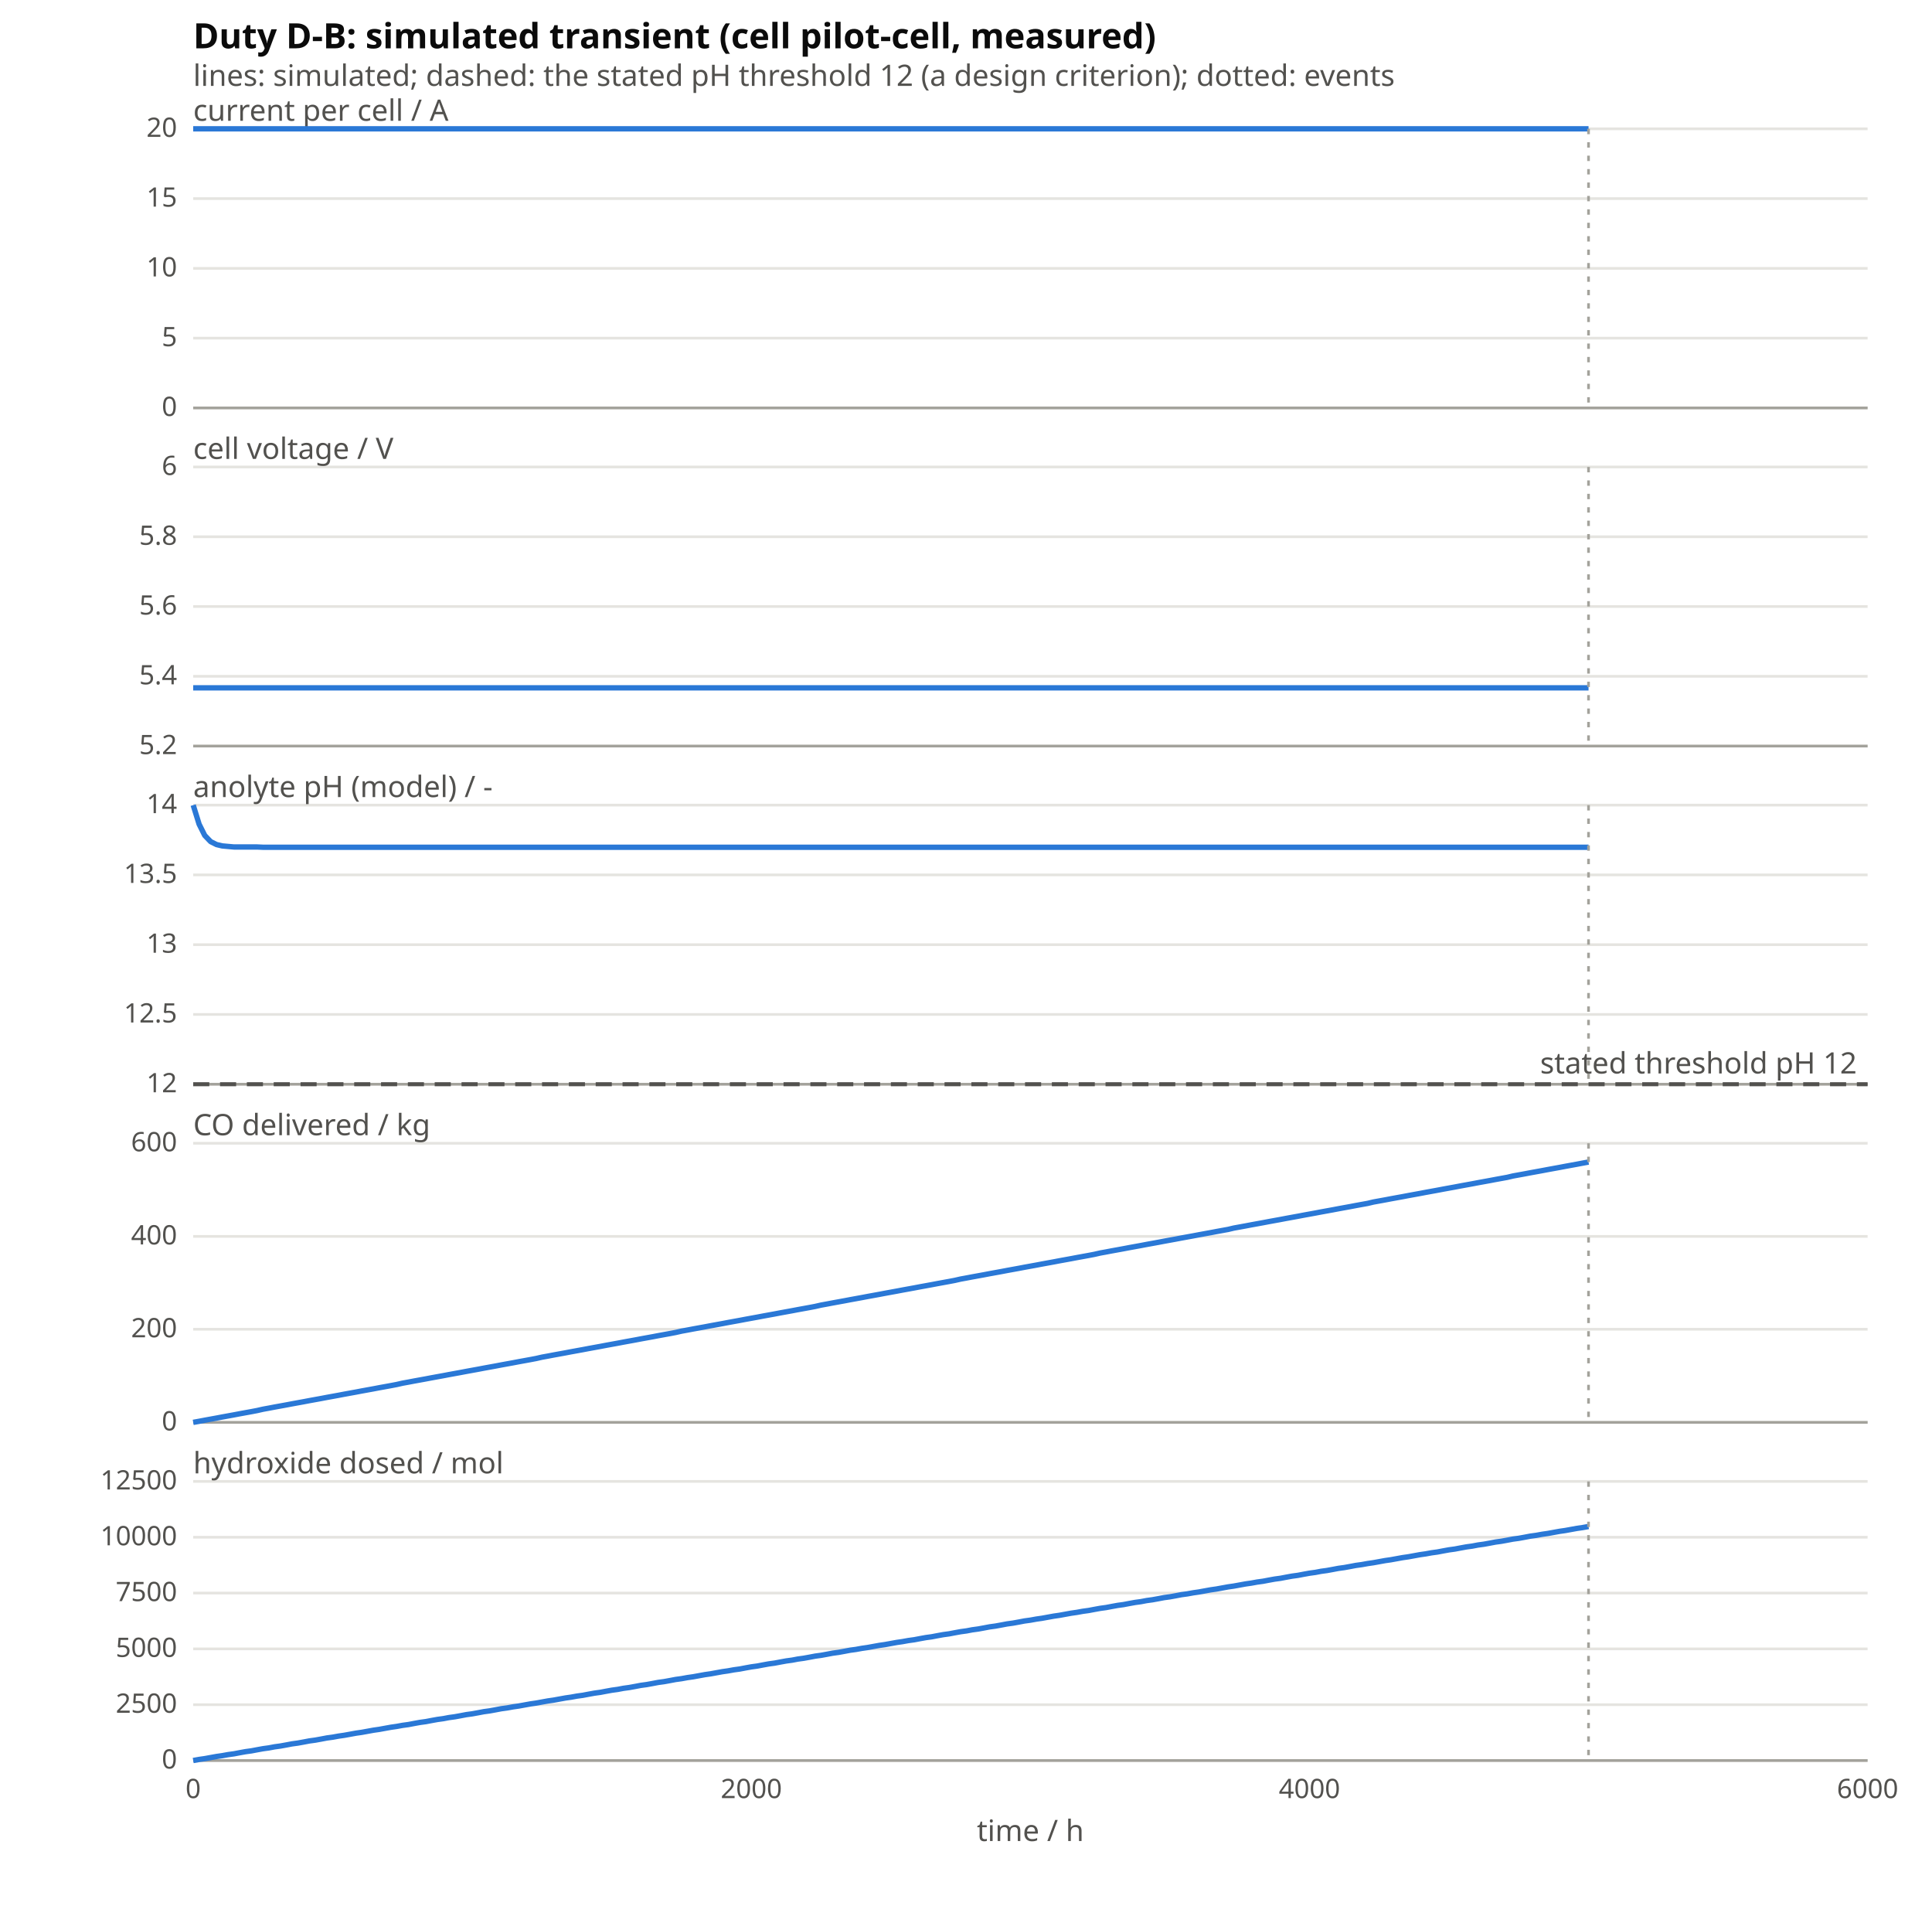
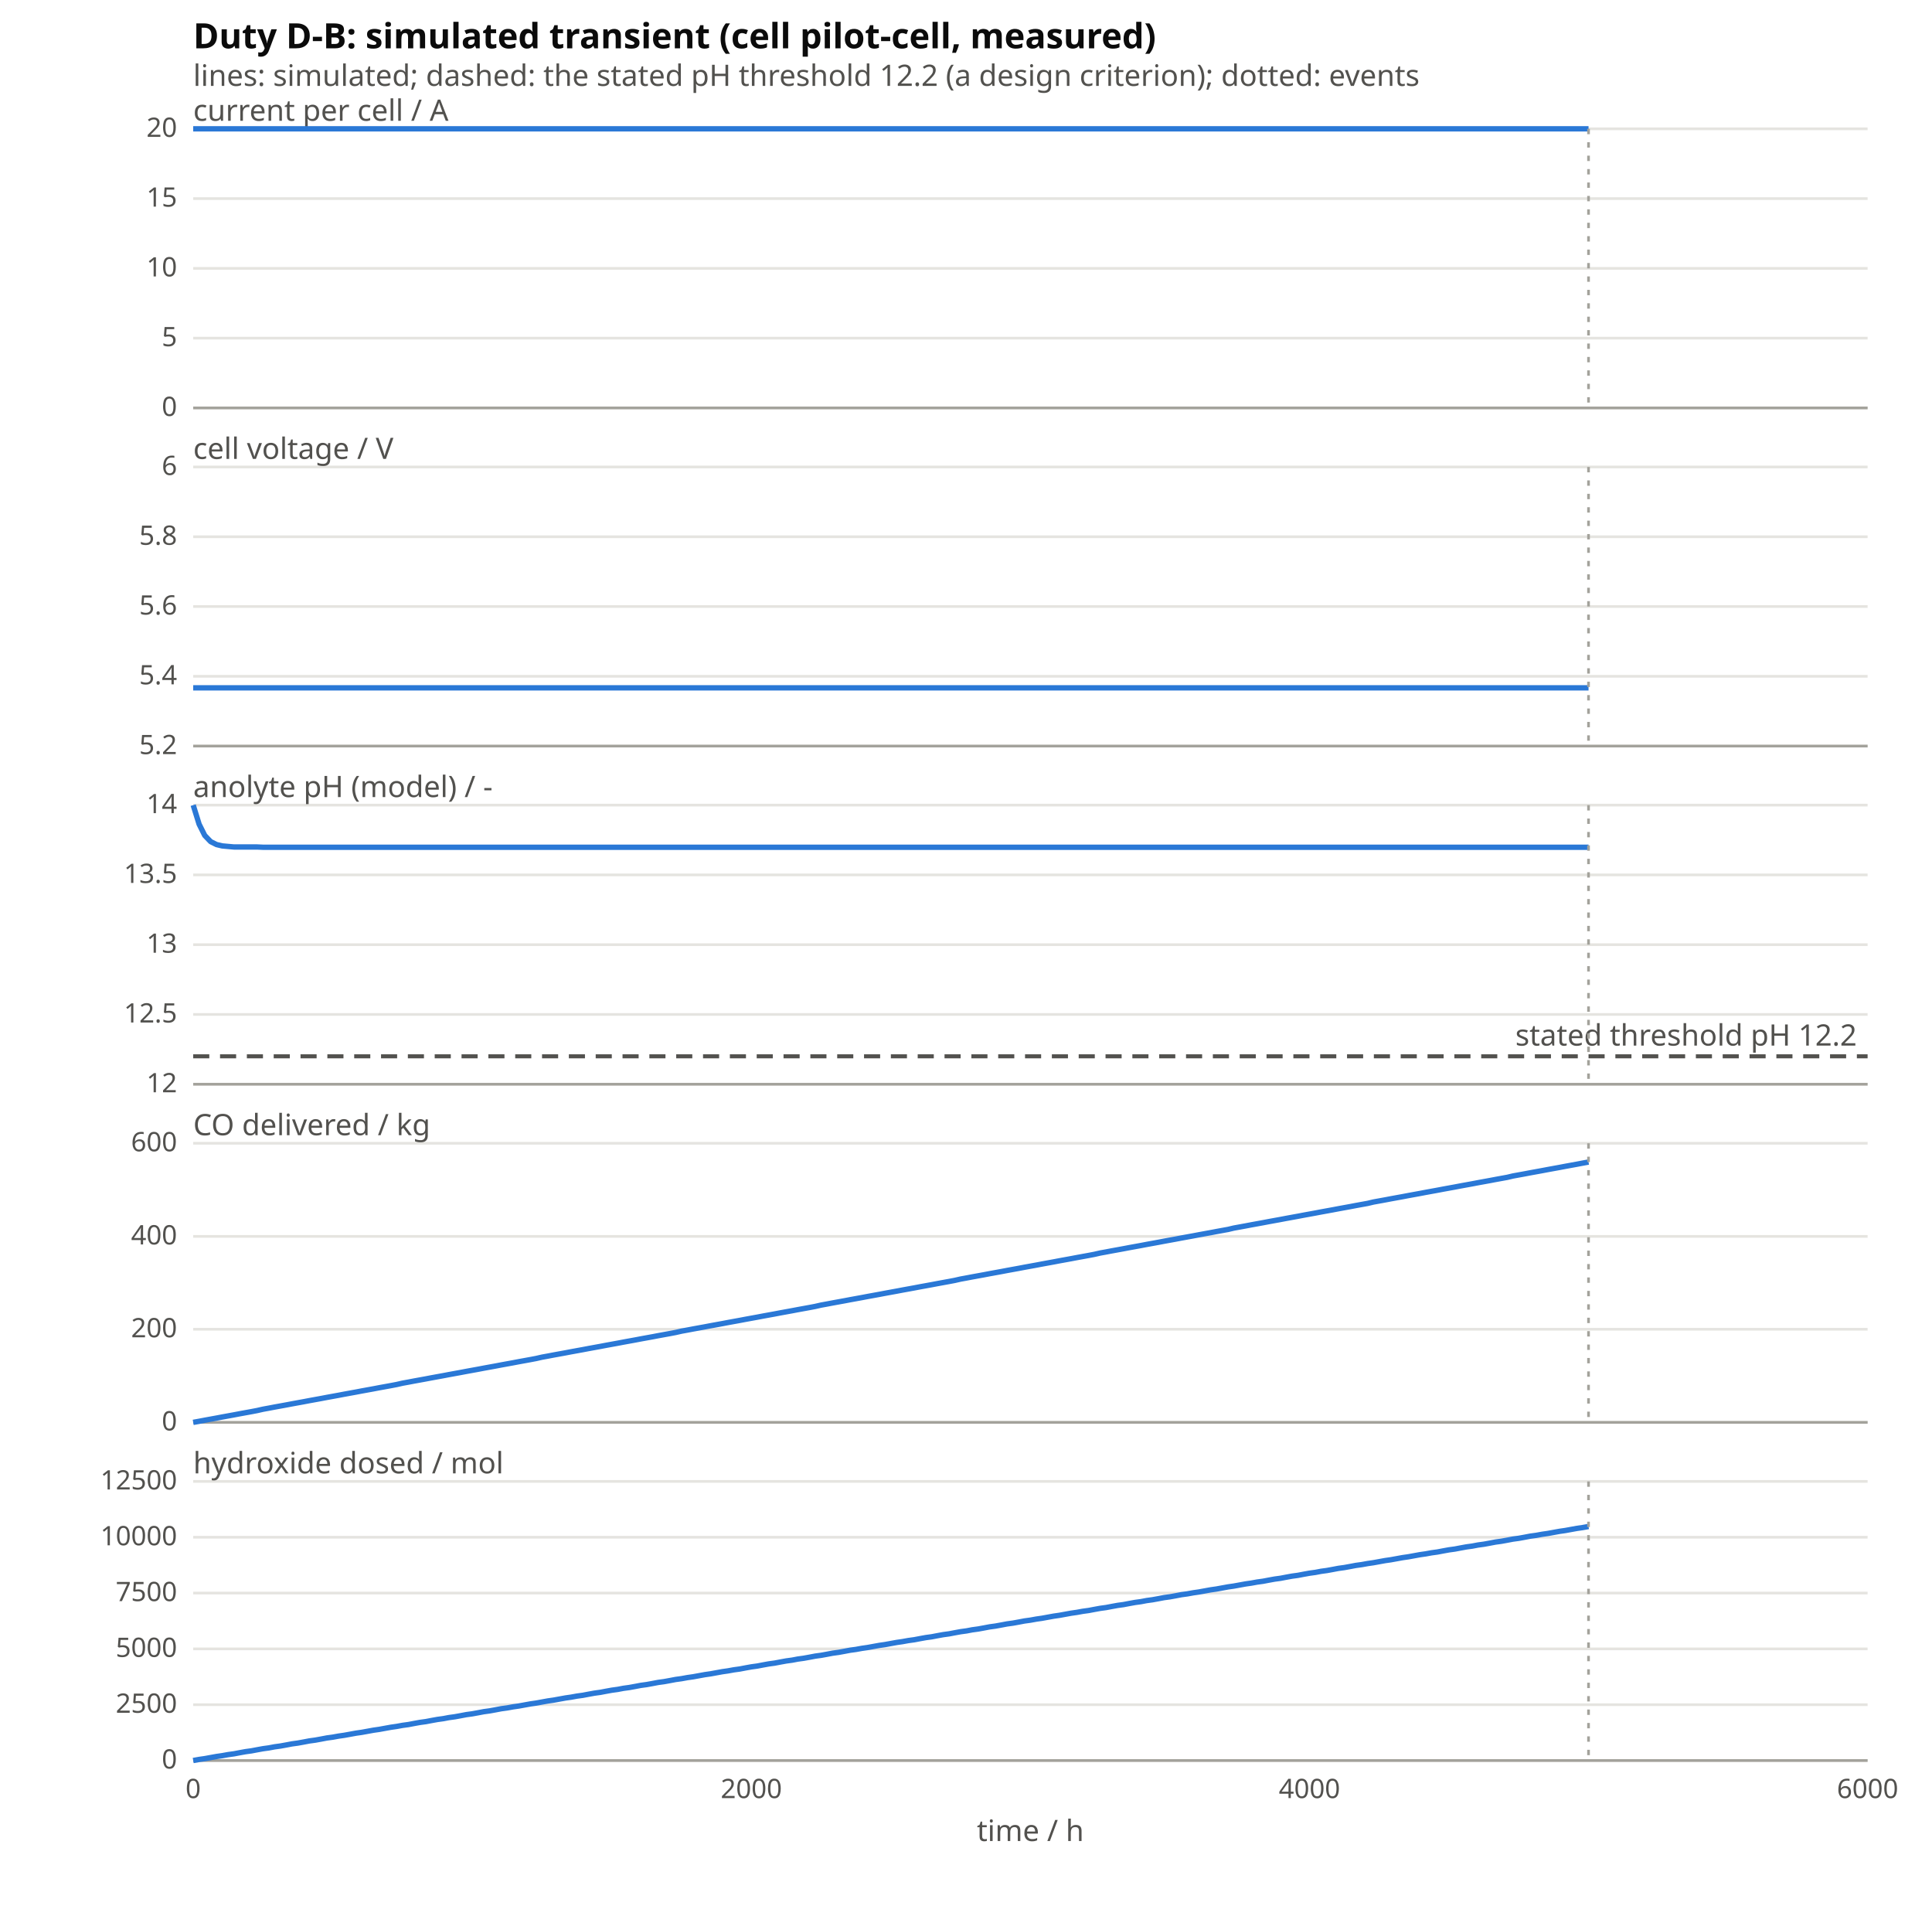
<svg xmlns="http://www.w3.org/2000/svg" viewBox="0 0 720 710" width="720" height="710" role="img">
  <style>
  svg { background: #fcfcfb; font-family: system-ui, sans-serif; }
  .title { font-size: 13px; font-weight: 600; fill: #0b0b0b; }
  .label, .legend, .note { font-size: 11px; fill: #52514e; }
  .tick { font-size: 10px; fill: #52514e; }
  .grid { stroke: #e5e4e0; stroke-width: 1; }
  .axis { stroke: #a3a29b; stroke-width: 1; }
  .line { fill: none; stroke: #2a78d6; stroke-width: 2; stroke-linejoin: round; }
  .threshold { stroke: #52514e; stroke-width: 1.5; stroke-dasharray: 6 4; fill: none; }
  .event { stroke: #a3a29b; stroke-width: 1; stroke-dasharray: 2 3; }
  .outside { fill: #e5e4e0; opacity: 0.7; }
  .hit { fill: transparent; stroke: none; }
  .measured { fill: #eb6834; stroke: #fcfcfb; stroke-width: 2; }
  .duty { fill: none; stroke: #0b0b0b; stroke-width: 2; }
  .none { fill: #f0efec; }
  .cell { stroke: #fcfcfb; stroke-width: 1; }
  @media (prefers-color-scheme: dark) {
    svg { background: #1a1a19; }
    .title { fill: #f0efec; }
    .label, .legend, .tick, .note { fill: #c3c2b7; }
    .grid { stroke: #33332f; }
    .axis { stroke: #6e6d66; }
    .line { stroke: #3987e5; }
    .threshold { stroke: #c3c2b7; }
    .event { stroke: #6e6d66; }
    .outside { fill: #33332f; }
    .measured { fill: #d95926; stroke: #1a1a19; }
    .duty { stroke: #f0efec; }
    .none { fill: #383835; }
    .cell { stroke: #1a1a19; }
  }
</style>
  <text class="title" x="72" y="18">Duty D-B: simulated transient (cell pilot-cell, measured)</text>
-   <text class="note" x="72" y="32">lines: simulated; dashed: the stated pH threshold 12 (a design criterion); dotted: events</text>
+   <text class="note" x="72" y="32">lines: simulated; dashed: the stated pH threshold 12.2 (a design criterion); dotted: events</text>
  <line class="grid" x1="72" x2="696" y1="152.0" y2="152.0" />
  <text class="tick" x="66" y="155.0" text-anchor="end">0</text>
  <line class="grid" x1="72" x2="696" y1="126.0" y2="126.0" />
  <text class="tick" x="66" y="129.0" text-anchor="end">5</text>
  <line class="grid" x1="72" x2="696" y1="100.0" y2="100.0" />
  <text class="tick" x="66" y="103.0" text-anchor="end">10</text>
  <line class="grid" x1="72" x2="696" y1="74.0" y2="74.0" />
  <text class="tick" x="66" y="77.0" text-anchor="end">15</text>
  <line class="grid" x1="72" x2="696" y1="48.0" y2="48.0" />
  <text class="tick" x="66" y="51.0" text-anchor="end">20</text>
  <line class="axis" x1="72" x2="696" y1="152" y2="152" />
  <text class="label" x="72" y="45">current per cell / A</text>
  <path class="line" d="M72.0,48.0 L74.2,48.0 L76.3,48.0 L78.5,48.0 L80.7,48.0 L82.8,48.0 L85.0,48.0 L87.2,48.0 L89.3,48.0 L91.5,48.0 L93.7,48.0 L95.8,48.0 L98.0,48.0 L100.2,48.0 L102.3,48.0 L104.5,48.0 L106.7,48.0 L108.8,48.0 L111.0,48.0 L113.2,48.0 L115.3,48.0 L117.5,48.0 L119.7,48.0 L121.8,48.0 L124.0,48.0 L126.2,48.0 L128.3,48.0 L130.5,48.0 L132.7,48.0 L134.8,48.0 L137.0,48.0 L139.2,48.0 L141.3,48.0 L143.5,48.0 L145.7,48.0 L147.8,48.0 L150.0,48.0 L152.2,48.0 L154.3,48.0 L156.5,48.0 L158.7,48.0 L160.8,48.0 L163.0,48.0 L165.2,48.0 L167.3,48.0 L169.5,48.0 L171.7,48.0 L173.8,48.0 L176.0,48.0 L178.2,48.0 L180.3,48.0 L182.5,48.0 L184.7,48.0 L186.8,48.0 L189.0,48.0 L191.2,48.0 L193.3,48.0 L195.5,48.0 L197.7,48.0 L199.8,48.0 L202.0,48.0 L204.2,48.0 L206.3,48.0 L208.5,48.0 L210.7,48.0 L212.8,48.0 L215.0,48.0 L217.2,48.0 L219.3,48.0 L221.5,48.0 L223.7,48.0 L225.8,48.0 L228.0,48.0 L230.2,48.0 L232.3,48.0 L234.5,48.0 L236.7,48.0 L238.8,48.0 L241.0,48.0 L243.2,48.0 L245.3,48.0 L247.5,48.0 L249.7,48.0 L251.8,48.0 L254.0,48.0 L256.2,48.0 L258.3,48.0 L260.5,48.0 L262.7,48.0 L264.8,48.0 L267.0,48.0 L269.2,48.0 L271.3,48.0 L273.5,48.0 L275.7,48.0 L277.8,48.0 L280.0,48.0 L282.2,48.0 L284.3,48.0 L286.5,48.0 L288.7,48.0 L290.8,48.0 L293.0,48.0 L295.2,48.0 L297.3,48.0 L299.5,48.0 L301.7,48.0 L303.8,48.0 L306.0,48.0 L308.2,48.0 L310.3,48.0 L312.5,48.0 L314.7,48.0 L316.8,48.0 L319.0,48.0 L321.2,48.0 L323.3,48.0 L325.5,48.0 L327.7,48.0 L329.8,48.0 L332.0,48.0 L334.2,48.0 L336.3,48.0 L338.5,48.0 L340.7,48.0 L342.8,48.0 L345.0,48.0 L347.2,48.0 L349.3,48.0 L351.5,48.0 L353.7,48.0 L355.8,48.0 L358.0,48.0 L360.2,48.0 L362.3,48.0 L364.5,48.0 L366.7,48.0 L368.8,48.0 L371.0,48.0 L373.2,48.0 L375.3,48.0 L377.5,48.0 L379.7,48.0 L381.8,48.0 L384.0,48.0 L386.2,48.0 L388.3,48.0 L390.5,48.0 L392.7,48.0 L394.8,48.0 L397.0,48.0 L399.2,48.0 L401.3,48.0 L403.5,48.0 L405.7,48.0 L407.8,48.0 L410.0,48.0 L412.2,48.0 L414.3,48.0 L416.5,48.0 L418.7,48.0 L420.8,48.0 L423.0,48.0 L425.2,48.0 L427.3,48.0 L429.5,48.0 L431.7,48.0 L433.8,48.0 L436.0,48.0 L438.2,48.0 L440.3,48.0 L442.5,48.0 L444.7,48.0 L446.8,48.0 L449.0,48.0 L451.2,48.0 L453.3,48.0 L455.5,48.0 L457.7,48.0 L459.8,48.0 L462.0,48.0 L464.2,48.0 L466.3,48.0 L468.5,48.0 L470.7,48.0 L472.8,48.0 L475.0,48.0 L477.2,48.0 L479.3,48.0 L481.5,48.0 L483.7,48.0 L485.8,48.0 L488.0,48.0 L490.2,48.0 L492.3,48.0 L494.5,48.0 L496.7,48.0 L498.8,48.0 L501.0,48.0 L503.2,48.0 L505.3,48.0 L507.5,48.0 L509.7,48.0 L511.8,48.0 L514.0,48.0 L516.2,48.0 L518.3,48.0 L520.5,48.0 L522.7,48.0 L524.8,48.0 L527.0,48.0 L529.2,48.0 L531.3,48.0 L533.5,48.0 L535.7,48.0 L537.8,48.0 L540.0,48.0 L542.2,48.0 L544.3,48.0 L546.5,48.0 L548.7,48.0 L550.8,48.0 L553.0,48.0 L555.2,48.0 L557.3,48.0 L559.5,48.0 L561.7,48.0 L563.8,48.0 L566.0,48.0 L568.2,48.0 L570.3,48.0 L572.5,48.0 L574.7,48.0 L576.8,48.0 L579.0,48.0 L581.2,48.0 L583.3,48.0 L585.5,48.0 L587.7,48.0 L589.8,48.0 L592.0,48.0" />
  <circle class="hit" cx="72.0" cy="48.0" r="5" />
  <circle class="hit" cx="80.7" cy="48.0" r="5" />
  <circle class="hit" cx="89.3" cy="48.0" r="5" />
  <circle class="hit" cx="98.0" cy="48.0" r="5" />
  <circle class="hit" cx="106.7" cy="48.0" r="5" />
  <circle class="hit" cx="115.3" cy="48.0" r="5" />
  <circle class="hit" cx="124.0" cy="48.0" r="5" />
  <circle class="hit" cx="132.7" cy="48.0" r="5" />
  <circle class="hit" cx="141.3" cy="48.0" r="5" />
  <circle class="hit" cx="150.0" cy="48.0" r="5" />
  <circle class="hit" cx="158.7" cy="48.0" r="5" />
  <circle class="hit" cx="167.3" cy="48.0" r="5" />
  <circle class="hit" cx="176.0" cy="48.0" r="5" />
  <circle class="hit" cx="184.7" cy="48.0" r="5" />
  <circle class="hit" cx="193.3" cy="48.0" r="5" />
  <circle class="hit" cx="202.0" cy="48.0" r="5" />
  <circle class="hit" cx="210.7" cy="48.0" r="5" />
  <circle class="hit" cx="219.3" cy="48.0" r="5" />
  <circle class="hit" cx="228.0" cy="48.0" r="5" />
  <circle class="hit" cx="236.7" cy="48.0" r="5" />
  <circle class="hit" cx="245.3" cy="48.0" r="5" />
  <circle class="hit" cx="254.0" cy="48.0" r="5" />
  <circle class="hit" cx="262.7" cy="48.0" r="5" />
  <circle class="hit" cx="271.3" cy="48.0" r="5" />
  <circle class="hit" cx="280.0" cy="48.0" r="5" />
  <circle class="hit" cx="288.7" cy="48.0" r="5" />
  <circle class="hit" cx="297.3" cy="48.0" r="5" />
  <circle class="hit" cx="306.0" cy="48.0" r="5" />
  <circle class="hit" cx="314.7" cy="48.0" r="5" />
  <circle class="hit" cx="323.3" cy="48.0" r="5" />
  <circle class="hit" cx="332.0" cy="48.0" r="5" />
  <circle class="hit" cx="340.7" cy="48.0" r="5" />
  <circle class="hit" cx="349.3" cy="48.0" r="5" />
  <circle class="hit" cx="358.0" cy="48.0" r="5" />
  <circle class="hit" cx="366.7" cy="48.0" r="5" />
  <circle class="hit" cx="375.3" cy="48.0" r="5" />
  <circle class="hit" cx="384.0" cy="48.0" r="5" />
  <circle class="hit" cx="392.7" cy="48.0" r="5" />
  <circle class="hit" cx="401.3" cy="48.0" r="5" />
  <circle class="hit" cx="410.0" cy="48.0" r="5" />
  <circle class="hit" cx="418.7" cy="48.0" r="5" />
  <circle class="hit" cx="427.3" cy="48.0" r="5" />
  <circle class="hit" cx="436.0" cy="48.0" r="5" />
  <circle class="hit" cx="444.7" cy="48.0" r="5" />
  <circle class="hit" cx="453.3" cy="48.0" r="5" />
  <circle class="hit" cx="462.0" cy="48.0" r="5" />
  <circle class="hit" cx="470.7" cy="48.0" r="5" />
  <circle class="hit" cx="479.3" cy="48.0" r="5" />
  <circle class="hit" cx="488.0" cy="48.0" r="5" />
  <circle class="hit" cx="496.7" cy="48.0" r="5" />
  <circle class="hit" cx="505.3" cy="48.0" r="5" />
  <circle class="hit" cx="514.0" cy="48.0" r="5" />
  <circle class="hit" cx="522.7" cy="48.0" r="5" />
  <circle class="hit" cx="531.3" cy="48.0" r="5" />
  <circle class="hit" cx="540.0" cy="48.0" r="5" />
  <circle class="hit" cx="548.7" cy="48.0" r="5" />
  <circle class="hit" cx="557.3" cy="48.0" r="5" />
  <circle class="hit" cx="566.0" cy="48.0" r="5" />
  <circle class="hit" cx="574.7" cy="48.0" r="5" />
  <circle class="hit" cx="583.3" cy="48.0" r="5" />
  <circle class="hit" cx="592.0" cy="48.0" r="5" />
  <line class="event" x1="592.0" x2="592.0" y1="48" y2="152" />
  <line class="grid" x1="72" x2="696" y1="278.0" y2="278.0" />
  <text class="tick" x="66" y="281.0" text-anchor="end">5.2</text>
  <line class="grid" x1="72" x2="696" y1="252.0" y2="252.0" />
  <text class="tick" x="66" y="255.0" text-anchor="end">5.4</text>
  <line class="grid" x1="72" x2="696" y1="226.0" y2="226.0" />
  <text class="tick" x="66" y="229.0" text-anchor="end">5.6</text>
  <line class="grid" x1="72" x2="696" y1="200.0" y2="200.0" />
  <text class="tick" x="66" y="203.0" text-anchor="end">5.8</text>
  <line class="grid" x1="72" x2="696" y1="174.0" y2="174.0" />
  <text class="tick" x="66" y="177.0" text-anchor="end">6</text>
  <line class="axis" x1="72" x2="696" y1="278" y2="278" />
  <text class="label" x="72" y="171">cell voltage / V</text>
  <path class="line" d="M72.0,256.3 L74.2,256.3 L76.3,256.3 L78.5,256.3 L80.7,256.3 L82.8,256.3 L85.0,256.3 L87.2,256.3 L89.3,256.3 L91.5,256.3 L93.7,256.3 L95.8,256.3 L98.0,256.3 L100.2,256.3 L102.3,256.3 L104.5,256.3 L106.7,256.3 L108.8,256.3 L111.0,256.3 L113.2,256.3 L115.3,256.3 L117.5,256.3 L119.7,256.3 L121.8,256.3 L124.0,256.3 L126.2,256.3 L128.3,256.3 L130.5,256.3 L132.7,256.3 L134.8,256.3 L137.0,256.3 L139.2,256.3 L141.3,256.3 L143.5,256.3 L145.7,256.3 L147.8,256.3 L150.0,256.3 L152.2,256.3 L154.3,256.3 L156.5,256.3 L158.7,256.3 L160.8,256.3 L163.0,256.3 L165.2,256.3 L167.3,256.3 L169.5,256.3 L171.7,256.3 L173.8,256.3 L176.0,256.3 L178.2,256.3 L180.3,256.3 L182.5,256.3 L184.7,256.3 L186.8,256.3 L189.0,256.3 L191.2,256.3 L193.3,256.3 L195.5,256.3 L197.7,256.3 L199.8,256.3 L202.0,256.3 L204.2,256.3 L206.3,256.3 L208.5,256.3 L210.7,256.3 L212.8,256.3 L215.0,256.3 L217.2,256.3 L219.3,256.3 L221.5,256.3 L223.7,256.3 L225.8,256.3 L228.0,256.3 L230.2,256.3 L232.3,256.3 L234.5,256.3 L236.7,256.3 L238.8,256.3 L241.0,256.3 L243.2,256.3 L245.3,256.3 L247.5,256.3 L249.7,256.3 L251.8,256.3 L254.0,256.3 L256.2,256.3 L258.3,256.3 L260.5,256.3 L262.7,256.3 L264.8,256.3 L267.0,256.3 L269.2,256.3 L271.3,256.3 L273.5,256.3 L275.7,256.3 L277.8,256.3 L280.0,256.3 L282.2,256.3 L284.3,256.3 L286.5,256.3 L288.7,256.3 L290.8,256.3 L293.0,256.3 L295.2,256.3 L297.3,256.3 L299.5,256.3 L301.7,256.3 L303.8,256.3 L306.0,256.3 L308.2,256.3 L310.3,256.3 L312.5,256.3 L314.7,256.3 L316.8,256.3 L319.0,256.3 L321.2,256.3 L323.3,256.3 L325.5,256.3 L327.7,256.3 L329.8,256.3 L332.0,256.3 L334.2,256.3 L336.3,256.3 L338.5,256.3 L340.7,256.3 L342.8,256.3 L345.0,256.3 L347.2,256.3 L349.3,256.3 L351.5,256.3 L353.7,256.3 L355.8,256.3 L358.0,256.3 L360.2,256.3 L362.3,256.3 L364.5,256.3 L366.7,256.3 L368.8,256.3 L371.0,256.3 L373.2,256.3 L375.3,256.3 L377.5,256.3 L379.7,256.3 L381.8,256.3 L384.0,256.3 L386.2,256.3 L388.3,256.3 L390.5,256.3 L392.7,256.3 L394.8,256.3 L397.0,256.3 L399.2,256.3 L401.3,256.3 L403.5,256.3 L405.7,256.3 L407.8,256.3 L410.0,256.3 L412.2,256.3 L414.3,256.3 L416.5,256.3 L418.7,256.3 L420.8,256.3 L423.0,256.3 L425.2,256.3 L427.3,256.3 L429.5,256.3 L431.7,256.3 L433.8,256.3 L436.0,256.3 L438.2,256.3 L440.3,256.3 L442.5,256.3 L444.7,256.3 L446.8,256.3 L449.0,256.3 L451.2,256.3 L453.3,256.3 L455.5,256.3 L457.7,256.3 L459.8,256.3 L462.0,256.3 L464.2,256.3 L466.3,256.3 L468.5,256.3 L470.7,256.3 L472.8,256.3 L475.0,256.3 L477.2,256.3 L479.3,256.3 L481.5,256.3 L483.7,256.3 L485.8,256.3 L488.0,256.3 L490.2,256.3 L492.3,256.3 L494.5,256.3 L496.7,256.3 L498.8,256.3 L501.0,256.3 L503.2,256.3 L505.3,256.3 L507.5,256.3 L509.7,256.3 L511.8,256.3 L514.0,256.3 L516.2,256.3 L518.3,256.3 L520.5,256.3 L522.7,256.3 L524.8,256.3 L527.0,256.3 L529.2,256.3 L531.3,256.3 L533.5,256.3 L535.7,256.3 L537.8,256.3 L540.0,256.3 L542.2,256.3 L544.3,256.3 L546.5,256.3 L548.7,256.3 L550.8,256.3 L553.0,256.3 L555.2,256.3 L557.3,256.3 L559.5,256.3 L561.7,256.3 L563.8,256.3 L566.0,256.3 L568.2,256.3 L570.3,256.3 L572.5,256.3 L574.7,256.3 L576.8,256.3 L579.0,256.3 L581.2,256.3 L583.3,256.3 L585.5,256.3 L587.7,256.3 L589.8,256.3 L592.0,256.3" />
  <circle class="hit" cx="72.0" cy="256.3" r="5" />
  <circle class="hit" cx="80.7" cy="256.3" r="5" />
  <circle class="hit" cx="89.3" cy="256.3" r="5" />
  <circle class="hit" cx="98.0" cy="256.3" r="5" />
  <circle class="hit" cx="106.7" cy="256.3" r="5" />
  <circle class="hit" cx="115.3" cy="256.3" r="5" />
  <circle class="hit" cx="124.0" cy="256.3" r="5" />
  <circle class="hit" cx="132.7" cy="256.3" r="5" />
  <circle class="hit" cx="141.3" cy="256.3" r="5" />
  <circle class="hit" cx="150.0" cy="256.3" r="5" />
  <circle class="hit" cx="158.7" cy="256.3" r="5" />
  <circle class="hit" cx="167.3" cy="256.3" r="5" />
  <circle class="hit" cx="176.0" cy="256.3" r="5" />
  <circle class="hit" cx="184.7" cy="256.3" r="5" />
  <circle class="hit" cx="193.3" cy="256.3" r="5" />
  <circle class="hit" cx="202.0" cy="256.3" r="5" />
  <circle class="hit" cx="210.7" cy="256.3" r="5" />
  <circle class="hit" cx="219.3" cy="256.3" r="5" />
  <circle class="hit" cx="228.0" cy="256.3" r="5" />
  <circle class="hit" cx="236.7" cy="256.3" r="5" />
  <circle class="hit" cx="245.3" cy="256.3" r="5" />
  <circle class="hit" cx="254.0" cy="256.3" r="5" />
  <circle class="hit" cx="262.7" cy="256.3" r="5" />
  <circle class="hit" cx="271.3" cy="256.3" r="5" />
  <circle class="hit" cx="280.0" cy="256.3" r="5" />
  <circle class="hit" cx="288.7" cy="256.3" r="5" />
  <circle class="hit" cx="297.3" cy="256.3" r="5" />
  <circle class="hit" cx="306.0" cy="256.3" r="5" />
  <circle class="hit" cx="314.7" cy="256.3" r="5" />
  <circle class="hit" cx="323.3" cy="256.3" r="5" />
  <circle class="hit" cx="332.0" cy="256.3" r="5" />
  <circle class="hit" cx="340.7" cy="256.3" r="5" />
  <circle class="hit" cx="349.3" cy="256.3" r="5" />
  <circle class="hit" cx="358.0" cy="256.3" r="5" />
  <circle class="hit" cx="366.7" cy="256.3" r="5" />
  <circle class="hit" cx="375.3" cy="256.3" r="5" />
  <circle class="hit" cx="384.0" cy="256.3" r="5" />
  <circle class="hit" cx="392.7" cy="256.3" r="5" />
  <circle class="hit" cx="401.3" cy="256.3" r="5" />
  <circle class="hit" cx="410.0" cy="256.3" r="5" />
  <circle class="hit" cx="418.7" cy="256.3" r="5" />
  <circle class="hit" cx="427.3" cy="256.3" r="5" />
  <circle class="hit" cx="436.0" cy="256.3" r="5" />
  <circle class="hit" cx="444.7" cy="256.3" r="5" />
  <circle class="hit" cx="453.3" cy="256.3" r="5" />
  <circle class="hit" cx="462.0" cy="256.3" r="5" />
  <circle class="hit" cx="470.7" cy="256.3" r="5" />
  <circle class="hit" cx="479.3" cy="256.3" r="5" />
  <circle class="hit" cx="488.0" cy="256.3" r="5" />
  <circle class="hit" cx="496.7" cy="256.3" r="5" />
  <circle class="hit" cx="505.3" cy="256.3" r="5" />
  <circle class="hit" cx="514.0" cy="256.3" r="5" />
  <circle class="hit" cx="522.7" cy="256.3" r="5" />
  <circle class="hit" cx="531.3" cy="256.3" r="5" />
  <circle class="hit" cx="540.0" cy="256.3" r="5" />
  <circle class="hit" cx="548.7" cy="256.3" r="5" />
  <circle class="hit" cx="557.3" cy="256.3" r="5" />
  <circle class="hit" cx="566.0" cy="256.3" r="5" />
  <circle class="hit" cx="574.7" cy="256.3" r="5" />
  <circle class="hit" cx="583.3" cy="256.3" r="5" />
  <circle class="hit" cx="592.0" cy="256.3" r="5" />
  <line class="event" x1="592.0" x2="592.0" y1="174" y2="278" />
  <line class="grid" x1="72" x2="696" y1="404.0" y2="404.0" />
  <text class="tick" x="66" y="407.0" text-anchor="end">12</text>
  <line class="grid" x1="72" x2="696" y1="378.0" y2="378.0" />
  <text class="tick" x="66" y="381.0" text-anchor="end">12.5</text>
  <line class="grid" x1="72" x2="696" y1="352.0" y2="352.0" />
  <text class="tick" x="66" y="355.0" text-anchor="end">13</text>
  <line class="grid" x1="72" x2="696" y1="326.0" y2="326.0" />
  <text class="tick" x="66" y="329.0" text-anchor="end">13.5</text>
  <line class="grid" x1="72" x2="696" y1="300.0" y2="300.0" />
  <text class="tick" x="66" y="303.0" text-anchor="end">14</text>
  <line class="axis" x1="72" x2="696" y1="404" y2="404" />
  <text class="label" x="72" y="297">anolyte pH (model) / -</text>
-   <path class="threshold" d="M72,404.0 H696" />
-   <text class="note" x="692" y="400.0" text-anchor="end">stated threshold pH 12</text>
+   <path class="threshold" d="M72,393.6 H696" />
+   <text class="note" x="692" y="389.6" text-anchor="end">stated threshold pH 12.2</text>
  <path class="line" d="M72.0,300.0 L74.2,307.1 L76.3,311.3 L78.5,313.6 L80.7,314.7 L82.8,315.2 L85.0,315.4 L87.2,315.6 L89.3,315.6 L91.5,315.6 L93.7,315.6 L95.8,315.6 L98.0,315.7 L100.2,315.7 L102.3,315.7 L104.5,315.7 L106.7,315.7 L108.8,315.7 L111.0,315.7 L113.2,315.7 L115.3,315.7 L117.5,315.7 L119.7,315.7 L121.8,315.7 L124.0,315.7 L126.2,315.7 L128.3,315.7 L130.5,315.7 L132.7,315.7 L134.8,315.7 L137.0,315.7 L139.2,315.7 L141.3,315.7 L143.5,315.7 L145.7,315.7 L147.8,315.7 L150.0,315.7 L152.2,315.7 L154.3,315.7 L156.5,315.7 L158.7,315.7 L160.8,315.7 L163.0,315.7 L165.2,315.7 L167.3,315.7 L169.5,315.7 L171.7,315.7 L173.8,315.7 L176.0,315.7 L178.2,315.7 L180.3,315.7 L182.5,315.7 L184.7,315.7 L186.8,315.7 L189.0,315.7 L191.2,315.7 L193.3,315.7 L195.5,315.7 L197.7,315.7 L199.8,315.7 L202.0,315.7 L204.2,315.7 L206.3,315.7 L208.5,315.7 L210.7,315.7 L212.8,315.7 L215.0,315.7 L217.2,315.7 L219.3,315.7 L221.5,315.7 L223.7,315.7 L225.8,315.7 L228.0,315.7 L230.2,315.7 L232.3,315.7 L234.5,315.7 L236.7,315.7 L238.8,315.7 L241.0,315.7 L243.2,315.7 L245.3,315.7 L247.5,315.7 L249.7,315.7 L251.8,315.7 L254.0,315.7 L256.2,315.7 L258.3,315.7 L260.5,315.7 L262.7,315.7 L264.8,315.7 L267.0,315.7 L269.2,315.7 L271.3,315.7 L273.5,315.7 L275.7,315.7 L277.8,315.7 L280.0,315.7 L282.2,315.7 L284.3,315.7 L286.5,315.7 L288.7,315.7 L290.8,315.7 L293.0,315.7 L295.2,315.7 L297.3,315.7 L299.5,315.7 L301.7,315.7 L303.8,315.7 L306.0,315.7 L308.2,315.7 L310.3,315.7 L312.5,315.7 L314.7,315.7 L316.8,315.7 L319.0,315.7 L321.2,315.7 L323.3,315.7 L325.5,315.7 L327.7,315.7 L329.8,315.7 L332.0,315.7 L334.2,315.7 L336.3,315.7 L338.5,315.7 L340.7,315.7 L342.8,315.7 L345.0,315.7 L347.2,315.7 L349.3,315.7 L351.5,315.7 L353.7,315.7 L355.8,315.7 L358.0,315.7 L360.2,315.7 L362.3,315.7 L364.5,315.7 L366.7,315.7 L368.8,315.7 L371.0,315.7 L373.2,315.7 L375.3,315.7 L377.5,315.7 L379.7,315.7 L381.8,315.7 L384.0,315.7 L386.2,315.7 L388.3,315.7 L390.5,315.7 L392.7,315.7 L394.8,315.7 L397.0,315.7 L399.2,315.7 L401.3,315.7 L403.5,315.7 L405.7,315.7 L407.8,315.7 L410.0,315.7 L412.2,315.7 L414.3,315.7 L416.5,315.7 L418.7,315.7 L420.8,315.7 L423.0,315.7 L425.2,315.7 L427.3,315.7 L429.5,315.7 L431.7,315.7 L433.8,315.7 L436.0,315.7 L438.2,315.7 L440.3,315.7 L442.5,315.7 L444.7,315.7 L446.8,315.7 L449.0,315.7 L451.2,315.7 L453.3,315.7 L455.5,315.7 L457.7,315.7 L459.8,315.7 L462.0,315.7 L464.2,315.7 L466.3,315.7 L468.5,315.7 L470.7,315.7 L472.8,315.7 L475.0,315.7 L477.2,315.7 L479.3,315.7 L481.5,315.7 L483.7,315.7 L485.8,315.7 L488.0,315.7 L490.2,315.7 L492.3,315.7 L494.5,315.7 L496.7,315.7 L498.8,315.7 L501.0,315.7 L503.2,315.7 L505.3,315.7 L507.5,315.7 L509.7,315.7 L511.8,315.7 L514.0,315.7 L516.2,315.7 L518.3,315.7 L520.5,315.7 L522.7,315.7 L524.8,315.7 L527.0,315.7 L529.2,315.7 L531.3,315.7 L533.5,315.7 L535.7,315.7 L537.8,315.7 L540.0,315.7 L542.2,315.7 L544.3,315.7 L546.5,315.7 L548.7,315.7 L550.8,315.7 L553.0,315.7 L555.2,315.7 L557.3,315.7 L559.5,315.7 L561.7,315.7 L563.8,315.7 L566.0,315.7 L568.2,315.7 L570.3,315.7 L572.5,315.7 L574.7,315.7 L576.8,315.7 L579.0,315.7 L581.2,315.7 L583.3,315.7 L585.5,315.7 L587.7,315.7 L589.8,315.7 L592.0,315.7" />
  <circle class="hit" cx="72.0" cy="300.0" r="5" />
  <circle class="hit" cx="80.7" cy="314.7" r="5" />
  <circle class="hit" cx="89.3" cy="315.6" r="5" />
  <circle class="hit" cx="98.0" cy="315.7" r="5" />
  <circle class="hit" cx="106.7" cy="315.7" r="5" />
  <circle class="hit" cx="115.3" cy="315.7" r="5" />
  <circle class="hit" cx="124.0" cy="315.7" r="5" />
  <circle class="hit" cx="132.7" cy="315.7" r="5" />
  <circle class="hit" cx="141.3" cy="315.7" r="5" />
  <circle class="hit" cx="150.0" cy="315.7" r="5" />
  <circle class="hit" cx="158.7" cy="315.7" r="5" />
  <circle class="hit" cx="167.3" cy="315.7" r="5" />
  <circle class="hit" cx="176.0" cy="315.7" r="5" />
  <circle class="hit" cx="184.7" cy="315.7" r="5" />
  <circle class="hit" cx="193.3" cy="315.7" r="5" />
  <circle class="hit" cx="202.0" cy="315.7" r="5" />
  <circle class="hit" cx="210.7" cy="315.7" r="5" />
  <circle class="hit" cx="219.3" cy="315.7" r="5" />
  <circle class="hit" cx="228.0" cy="315.7" r="5" />
  <circle class="hit" cx="236.7" cy="315.7" r="5" />
  <circle class="hit" cx="245.3" cy="315.7" r="5" />
  <circle class="hit" cx="254.0" cy="315.7" r="5" />
  <circle class="hit" cx="262.7" cy="315.7" r="5" />
  <circle class="hit" cx="271.3" cy="315.7" r="5" />
  <circle class="hit" cx="280.0" cy="315.7" r="5" />
  <circle class="hit" cx="288.7" cy="315.7" r="5" />
  <circle class="hit" cx="297.3" cy="315.7" r="5" />
  <circle class="hit" cx="306.0" cy="315.7" r="5" />
  <circle class="hit" cx="314.7" cy="315.7" r="5" />
  <circle class="hit" cx="323.3" cy="315.7" r="5" />
  <circle class="hit" cx="332.0" cy="315.7" r="5" />
  <circle class="hit" cx="340.7" cy="315.7" r="5" />
  <circle class="hit" cx="349.3" cy="315.7" r="5" />
  <circle class="hit" cx="358.0" cy="315.7" r="5" />
  <circle class="hit" cx="366.7" cy="315.7" r="5" />
  <circle class="hit" cx="375.3" cy="315.7" r="5" />
  <circle class="hit" cx="384.0" cy="315.7" r="5" />
  <circle class="hit" cx="392.7" cy="315.7" r="5" />
  <circle class="hit" cx="401.3" cy="315.7" r="5" />
  <circle class="hit" cx="410.0" cy="315.7" r="5" />
  <circle class="hit" cx="418.7" cy="315.7" r="5" />
  <circle class="hit" cx="427.3" cy="315.7" r="5" />
  <circle class="hit" cx="436.0" cy="315.7" r="5" />
  <circle class="hit" cx="444.7" cy="315.7" r="5" />
  <circle class="hit" cx="453.3" cy="315.7" r="5" />
  <circle class="hit" cx="462.0" cy="315.7" r="5" />
  <circle class="hit" cx="470.7" cy="315.7" r="5" />
  <circle class="hit" cx="479.3" cy="315.7" r="5" />
  <circle class="hit" cx="488.0" cy="315.7" r="5" />
  <circle class="hit" cx="496.7" cy="315.7" r="5" />
  <circle class="hit" cx="505.3" cy="315.7" r="5" />
  <circle class="hit" cx="514.0" cy="315.7" r="5" />
  <circle class="hit" cx="522.7" cy="315.7" r="5" />
  <circle class="hit" cx="531.3" cy="315.7" r="5" />
  <circle class="hit" cx="540.0" cy="315.7" r="5" />
  <circle class="hit" cx="548.7" cy="315.7" r="5" />
  <circle class="hit" cx="557.3" cy="315.7" r="5" />
  <circle class="hit" cx="566.0" cy="315.7" r="5" />
  <circle class="hit" cx="574.7" cy="315.7" r="5" />
  <circle class="hit" cx="583.3" cy="315.7" r="5" />
  <circle class="hit" cx="592.0" cy="315.7" r="5" />
  <line class="event" x1="592.0" x2="592.0" y1="300" y2="404" />
  <line class="grid" x1="72" x2="696" y1="530.0" y2="530.0" />
  <text class="tick" x="66" y="533.0" text-anchor="end">0</text>
  <line class="grid" x1="72" x2="696" y1="495.3" y2="495.3" />
  <text class="tick" x="66" y="498.3" text-anchor="end">200</text>
  <line class="grid" x1="72" x2="696" y1="460.7" y2="460.7" />
  <text class="tick" x="66" y="463.7" text-anchor="end">400</text>
  <line class="grid" x1="72" x2="696" y1="426.0" y2="426.0" />
  <text class="tick" x="66" y="429.0" text-anchor="end">600</text>
  <line class="axis" x1="72" x2="696" y1="530" y2="530" />
  <text class="label" x="72" y="423">CO delivered / kg</text>
  <path class="line" d="M72.0,530.0 L74.2,529.6 L76.3,529.2 L78.5,528.8 L80.7,528.4 L82.8,528.0 L85.0,527.6 L87.2,527.2 L89.3,526.8 L91.5,526.4 L93.7,526.0 L95.8,525.6 L98.0,525.1 L100.2,524.7 L102.3,524.3 L104.5,523.9 L106.7,523.5 L108.8,523.1 L111.0,522.7 L113.2,522.3 L115.3,521.9 L117.5,521.5 L119.7,521.1 L121.8,520.7 L124.0,520.3 L126.2,519.9 L128.3,519.5 L130.5,519.1 L132.7,518.7 L134.8,518.3 L137.0,517.9 L139.2,517.5 L141.3,517.1 L143.5,516.7 L145.7,516.3 L147.8,515.9 L150.0,515.4 L152.2,515.0 L154.3,514.6 L156.5,514.2 L158.7,513.8 L160.8,513.4 L163.0,513.0 L165.2,512.6 L167.3,512.2 L169.5,511.8 L171.7,511.4 L173.8,511.0 L176.0,510.6 L178.2,510.2 L180.3,509.8 L182.5,509.4 L184.7,509.0 L186.8,508.6 L189.0,508.2 L191.2,507.8 L193.3,507.4 L195.5,507.0 L197.7,506.6 L199.8,506.2 L202.0,505.7 L204.2,505.3 L206.3,504.9 L208.5,504.5 L210.7,504.1 L212.8,503.7 L215.0,503.3 L217.2,502.9 L219.3,502.5 L221.5,502.1 L223.7,501.7 L225.8,501.3 L228.0,500.9 L230.2,500.5 L232.3,500.1 L234.5,499.7 L236.7,499.3 L238.8,498.9 L241.0,498.5 L243.2,498.1 L245.3,497.7 L247.5,497.3 L249.7,496.9 L251.8,496.5 L254.0,496.0 L256.2,495.6 L258.3,495.2 L260.5,494.8 L262.7,494.4 L264.8,494.0 L267.0,493.6 L269.2,493.2 L271.3,492.8 L273.5,492.4 L275.7,492.0 L277.8,491.6 L280.0,491.2 L282.2,490.8 L284.3,490.4 L286.5,490.0 L288.7,489.6 L290.8,489.2 L293.0,488.8 L295.2,488.4 L297.3,488.0 L299.5,487.6 L301.7,487.2 L303.8,486.8 L306.0,486.3 L308.2,485.9 L310.3,485.5 L312.5,485.1 L314.7,484.7 L316.8,484.3 L319.0,483.9 L321.2,483.5 L323.3,483.1 L325.5,482.7 L327.7,482.3 L329.8,481.9 L332.0,481.5 L334.2,481.1 L336.3,480.7 L338.5,480.3 L340.7,479.9 L342.8,479.5 L345.0,479.1 L347.2,478.7 L349.3,478.3 L351.5,477.9 L353.7,477.5 L355.8,477.1 L358.0,476.6 L360.2,476.2 L362.3,475.8 L364.5,475.4 L366.7,475.0 L368.8,474.6 L371.0,474.2 L373.2,473.8 L375.3,473.4 L377.5,473.0 L379.7,472.6 L381.8,472.2 L384.0,471.8 L386.2,471.4 L388.3,471.0 L390.5,470.6 L392.7,470.2 L394.8,469.8 L397.0,469.4 L399.2,469.0 L401.3,468.6 L403.5,468.2 L405.7,467.8 L407.8,467.4 L410.0,466.9 L412.2,466.5 L414.3,466.1 L416.5,465.7 L418.7,465.3 L420.8,464.9 L423.0,464.5 L425.2,464.1 L427.3,463.7 L429.5,463.3 L431.7,462.9 L433.8,462.5 L436.0,462.1 L438.2,461.7 L440.3,461.3 L442.5,460.9 L444.7,460.5 L446.8,460.1 L449.0,459.7 L451.2,459.3 L453.3,458.9 L455.5,458.5 L457.7,458.1 L459.8,457.6 L462.0,457.2 L464.2,456.8 L466.3,456.4 L468.5,456.0 L470.7,455.6 L472.8,455.2 L475.0,454.8 L477.2,454.4 L479.3,454.0 L481.5,453.6 L483.7,453.2 L485.8,452.8 L488.0,452.4 L490.2,452.0 L492.3,451.6 L494.5,451.2 L496.7,450.8 L498.8,450.4 L501.0,450.0 L503.2,449.6 L505.3,449.2 L507.5,448.8 L509.7,448.4 L511.8,447.9 L514.0,447.5 L516.2,447.1 L518.3,446.7 L520.5,446.3 L522.7,445.9 L524.8,445.5 L527.0,445.1 L529.2,444.7 L531.3,444.3 L533.5,443.9 L535.7,443.5 L537.8,443.1 L540.0,442.7 L542.2,442.3 L544.3,441.9 L546.5,441.5 L548.7,441.1 L550.8,440.7 L553.0,440.3 L555.2,439.9 L557.3,439.5 L559.5,439.1 L561.7,438.7 L563.8,438.2 L566.0,437.8 L568.2,437.4 L570.3,437.0 L572.5,436.6 L574.7,436.2 L576.8,435.8 L579.0,435.4 L581.2,435.0 L583.3,434.6 L585.5,434.2 L587.7,433.8 L589.8,433.4 L592.0,433.0" />
  <circle class="hit" cx="72.0" cy="530.0" r="5" />
  <circle class="hit" cx="80.7" cy="528.4" r="5" />
  <circle class="hit" cx="89.3" cy="526.8" r="5" />
  <circle class="hit" cx="98.0" cy="525.1" r="5" />
  <circle class="hit" cx="106.7" cy="523.5" r="5" />
  <circle class="hit" cx="115.3" cy="521.9" r="5" />
  <circle class="hit" cx="124.0" cy="520.3" r="5" />
  <circle class="hit" cx="132.7" cy="518.7" r="5" />
  <circle class="hit" cx="141.3" cy="517.1" r="5" />
  <circle class="hit" cx="150.0" cy="515.4" r="5" />
  <circle class="hit" cx="158.7" cy="513.8" r="5" />
  <circle class="hit" cx="167.3" cy="512.2" r="5" />
  <circle class="hit" cx="176.0" cy="510.6" r="5" />
  <circle class="hit" cx="184.7" cy="509.0" r="5" />
  <circle class="hit" cx="193.3" cy="507.4" r="5" />
  <circle class="hit" cx="202.0" cy="505.7" r="5" />
  <circle class="hit" cx="210.7" cy="504.1" r="5" />
  <circle class="hit" cx="219.3" cy="502.5" r="5" />
  <circle class="hit" cx="228.0" cy="500.9" r="5" />
  <circle class="hit" cx="236.7" cy="499.3" r="5" />
  <circle class="hit" cx="245.3" cy="497.7" r="5" />
  <circle class="hit" cx="254.0" cy="496.0" r="5" />
  <circle class="hit" cx="262.7" cy="494.4" r="5" />
  <circle class="hit" cx="271.3" cy="492.8" r="5" />
  <circle class="hit" cx="280.0" cy="491.2" r="5" />
  <circle class="hit" cx="288.7" cy="489.6" r="5" />
  <circle class="hit" cx="297.3" cy="488.0" r="5" />
  <circle class="hit" cx="306.0" cy="486.3" r="5" />
  <circle class="hit" cx="314.7" cy="484.7" r="5" />
  <circle class="hit" cx="323.3" cy="483.1" r="5" />
  <circle class="hit" cx="332.0" cy="481.5" r="5" />
  <circle class="hit" cx="340.7" cy="479.9" r="5" />
  <circle class="hit" cx="349.3" cy="478.3" r="5" />
  <circle class="hit" cx="358.0" cy="476.6" r="5" />
  <circle class="hit" cx="366.7" cy="475.0" r="5" />
  <circle class="hit" cx="375.3" cy="473.4" r="5" />
  <circle class="hit" cx="384.0" cy="471.8" r="5" />
  <circle class="hit" cx="392.7" cy="470.2" r="5" />
  <circle class="hit" cx="401.3" cy="468.6" r="5" />
  <circle class="hit" cx="410.0" cy="466.9" r="5" />
  <circle class="hit" cx="418.7" cy="465.3" r="5" />
  <circle class="hit" cx="427.3" cy="463.7" r="5" />
  <circle class="hit" cx="436.0" cy="462.1" r="5" />
  <circle class="hit" cx="444.7" cy="460.5" r="5" />
  <circle class="hit" cx="453.3" cy="458.9" r="5" />
  <circle class="hit" cx="462.0" cy="457.2" r="5" />
  <circle class="hit" cx="470.7" cy="455.6" r="5" />
  <circle class="hit" cx="479.3" cy="454.0" r="5" />
  <circle class="hit" cx="488.0" cy="452.4" r="5" />
  <circle class="hit" cx="496.7" cy="450.8" r="5" />
  <circle class="hit" cx="505.3" cy="449.2" r="5" />
  <circle class="hit" cx="514.0" cy="447.5" r="5" />
  <circle class="hit" cx="522.7" cy="445.9" r="5" />
  <circle class="hit" cx="531.3" cy="444.3" r="5" />
  <circle class="hit" cx="540.0" cy="442.7" r="5" />
  <circle class="hit" cx="548.7" cy="441.1" r="5" />
  <circle class="hit" cx="557.3" cy="439.5" r="5" />
  <circle class="hit" cx="566.0" cy="437.8" r="5" />
  <circle class="hit" cx="574.7" cy="436.2" r="5" />
  <circle class="hit" cx="583.3" cy="434.6" r="5" />
  <circle class="hit" cx="592.0" cy="433.0" r="5" />
  <line class="event" x1="592.0" x2="592.0" y1="426" y2="530" />
  <line class="grid" x1="72" x2="696" y1="656.0" y2="656.0" />
  <text class="tick" x="66" y="659.0" text-anchor="end">0</text>
  <line class="grid" x1="72" x2="696" y1="635.2" y2="635.2" />
  <text class="tick" x="66" y="638.2" text-anchor="end">2500</text>
  <line class="grid" x1="72" x2="696" y1="614.4" y2="614.4" />
  <text class="tick" x="66" y="617.4" text-anchor="end">5000</text>
  <line class="grid" x1="72" x2="696" y1="593.6" y2="593.6" />
  <text class="tick" x="66" y="596.6" text-anchor="end">7500</text>
  <line class="grid" x1="72" x2="696" y1="572.8" y2="572.8" />
  <text class="tick" x="66" y="575.8" text-anchor="end">10000</text>
  <line class="grid" x1="72" x2="696" y1="552.0" y2="552.0" />
  <text class="tick" x="66" y="555.0" text-anchor="end">12500</text>
  <line class="axis" x1="72" x2="696" y1="656" y2="656" />
  <text class="label" x="72" y="549">hydroxide dosed / mol</text>
  <path class="line" d="M72.0,656.0 L74.2,655.6 L76.3,655.3 L78.5,654.9 L80.7,654.5 L82.8,654.2 L85.0,653.8 L87.2,653.5 L89.3,653.1 L91.5,652.7 L93.7,652.4 L95.8,652.0 L98.0,651.6 L100.2,651.3 L102.3,650.9 L104.5,650.6 L106.7,650.2 L108.8,649.8 L111.0,649.5 L113.2,649.1 L115.3,648.7 L117.5,648.4 L119.7,648.0 L121.8,647.6 L124.0,647.3 L126.2,646.9 L128.3,646.6 L130.5,646.2 L132.7,645.8 L134.8,645.5 L137.0,645.1 L139.2,644.7 L141.3,644.4 L143.5,644.0 L145.7,643.6 L147.8,643.3 L150.0,642.9 L152.2,642.6 L154.3,642.2 L156.5,641.8 L158.7,641.5 L160.8,641.1 L163.0,640.7 L165.2,640.4 L167.3,640.0 L169.5,639.7 L171.7,639.3 L173.8,638.9 L176.0,638.6 L178.2,638.2 L180.3,637.8 L182.5,637.5 L184.7,637.1 L186.8,636.7 L189.0,636.4 L191.2,636.0 L193.3,635.7 L195.5,635.3 L197.7,634.9 L199.8,634.6 L202.0,634.2 L204.2,633.8 L206.3,633.5 L208.5,633.1 L210.7,632.7 L212.8,632.4 L215.0,632.0 L217.2,631.7 L219.3,631.3 L221.5,630.9 L223.7,630.6 L225.8,630.2 L228.0,629.8 L230.2,629.5 L232.3,629.1 L234.5,628.8 L236.7,628.4 L238.8,628.0 L241.0,627.7 L243.2,627.3 L245.3,626.9 L247.5,626.6 L249.7,626.2 L251.8,625.8 L254.0,625.5 L256.2,625.1 L258.3,624.8 L260.5,624.4 L262.7,624.0 L264.8,623.7 L267.0,623.3 L269.2,622.9 L271.3,622.6 L273.5,622.2 L275.7,621.9 L277.8,621.5 L280.0,621.1 L282.2,620.8 L284.3,620.4 L286.5,620.0 L288.7,619.7 L290.8,619.3 L293.0,618.9 L295.2,618.6 L297.3,618.2 L299.5,617.9 L301.7,617.5 L303.8,617.1 L306.0,616.8 L308.2,616.4 L310.3,616.0 L312.5,615.7 L314.7,615.3 L316.8,614.9 L319.0,614.6 L321.2,614.2 L323.3,613.9 L325.5,613.5 L327.7,613.1 L329.8,612.8 L332.0,612.4 L334.2,612.0 L336.3,611.7 L338.5,611.3 L340.7,611.0 L342.8,610.6 L345.0,610.2 L347.2,609.9 L349.3,609.5 L351.5,609.1 L353.7,608.8 L355.8,608.4 L358.0,608.0 L360.2,607.7 L362.3,607.3 L364.5,607.0 L366.7,606.6 L368.8,606.2 L371.0,605.9 L373.2,605.5 L375.3,605.1 L377.5,604.8 L379.7,604.4 L381.8,604.0 L384.0,603.7 L386.2,603.3 L388.3,603.0 L390.5,602.6 L392.7,602.2 L394.8,601.9 L397.0,601.5 L399.2,601.1 L401.3,600.8 L403.5,600.4 L405.7,600.1 L407.8,599.7 L410.0,599.3 L412.2,599.0 L414.3,598.6 L416.5,598.2 L418.7,597.9 L420.8,597.5 L423.0,597.1 L425.2,596.8 L427.3,596.4 L429.5,596.1 L431.7,595.7 L433.8,595.3 L436.0,595.0 L438.2,594.6 L440.3,594.2 L442.5,593.9 L444.7,593.5 L446.8,593.2 L449.0,592.8 L451.2,592.4 L453.3,592.1 L455.5,591.7 L457.7,591.3 L459.8,591.0 L462.0,590.6 L464.2,590.2 L466.3,589.9 L468.5,589.5 L470.7,589.2 L472.8,588.8 L475.0,588.4 L477.2,588.1 L479.3,587.7 L481.5,587.3 L483.7,587.0 L485.8,586.6 L488.0,586.2 L490.2,585.9 L492.3,585.5 L494.5,585.2 L496.7,584.8 L498.8,584.4 L501.0,584.1 L503.2,583.7 L505.3,583.3 L507.5,583.0 L509.7,582.6 L511.8,582.3 L514.0,581.9 L516.2,581.5 L518.3,581.2 L520.5,580.8 L522.7,580.4 L524.8,580.1 L527.0,579.7 L529.2,579.3 L531.3,579.0 L533.5,578.6 L535.7,578.3 L537.8,577.9 L540.0,577.5 L542.2,577.2 L544.3,576.8 L546.5,576.4 L548.7,576.1 L550.8,575.7 L553.0,575.4 L555.2,575.0 L557.3,574.6 L559.5,574.3 L561.7,573.9 L563.8,573.5 L566.0,573.2 L568.2,572.8 L570.3,572.4 L572.5,572.1 L574.7,571.7 L576.8,571.4 L579.0,571.0 L581.2,570.6 L583.3,570.3 L585.5,569.9 L587.7,569.5 L589.8,569.2 L592.0,568.8" />
  <circle class="hit" cx="72.0" cy="656.0" r="5" />
  <circle class="hit" cx="80.7" cy="654.5" r="5" />
  <circle class="hit" cx="89.3" cy="653.1" r="5" />
  <circle class="hit" cx="98.0" cy="651.6" r="5" />
  <circle class="hit" cx="106.7" cy="650.2" r="5" />
  <circle class="hit" cx="115.3" cy="648.7" r="5" />
  <circle class="hit" cx="124.0" cy="647.3" r="5" />
  <circle class="hit" cx="132.7" cy="645.8" r="5" />
  <circle class="hit" cx="141.3" cy="644.4" r="5" />
  <circle class="hit" cx="150.0" cy="642.9" r="5" />
  <circle class="hit" cx="158.7" cy="641.5" r="5" />
  <circle class="hit" cx="167.3" cy="640.0" r="5" />
  <circle class="hit" cx="176.0" cy="638.6" r="5" />
  <circle class="hit" cx="184.7" cy="637.1" r="5" />
  <circle class="hit" cx="193.3" cy="635.7" r="5" />
  <circle class="hit" cx="202.0" cy="634.2" r="5" />
  <circle class="hit" cx="210.7" cy="632.7" r="5" />
  <circle class="hit" cx="219.3" cy="631.3" r="5" />
  <circle class="hit" cx="228.0" cy="629.8" r="5" />
  <circle class="hit" cx="236.7" cy="628.4" r="5" />
  <circle class="hit" cx="245.3" cy="626.9" r="5" />
  <circle class="hit" cx="254.0" cy="625.5" r="5" />
  <circle class="hit" cx="262.7" cy="624.0" r="5" />
  <circle class="hit" cx="271.3" cy="622.6" r="5" />
  <circle class="hit" cx="280.0" cy="621.1" r="5" />
  <circle class="hit" cx="288.7" cy="619.7" r="5" />
  <circle class="hit" cx="297.3" cy="618.2" r="5" />
  <circle class="hit" cx="306.0" cy="616.8" r="5" />
  <circle class="hit" cx="314.7" cy="615.3" r="5" />
  <circle class="hit" cx="323.3" cy="613.9" r="5" />
  <circle class="hit" cx="332.0" cy="612.4" r="5" />
  <circle class="hit" cx="340.7" cy="611.0" r="5" />
  <circle class="hit" cx="349.3" cy="609.5" r="5" />
  <circle class="hit" cx="358.0" cy="608.0" r="5" />
  <circle class="hit" cx="366.7" cy="606.6" r="5" />
  <circle class="hit" cx="375.3" cy="605.1" r="5" />
  <circle class="hit" cx="384.0" cy="603.7" r="5" />
  <circle class="hit" cx="392.7" cy="602.2" r="5" />
  <circle class="hit" cx="401.3" cy="600.8" r="5" />
  <circle class="hit" cx="410.0" cy="599.3" r="5" />
  <circle class="hit" cx="418.7" cy="597.9" r="5" />
  <circle class="hit" cx="427.3" cy="596.4" r="5" />
  <circle class="hit" cx="436.0" cy="595.0" r="5" />
  <circle class="hit" cx="444.7" cy="593.5" r="5" />
  <circle class="hit" cx="453.3" cy="592.1" r="5" />
  <circle class="hit" cx="462.0" cy="590.6" r="5" />
  <circle class="hit" cx="470.7" cy="589.2" r="5" />
  <circle class="hit" cx="479.3" cy="587.7" r="5" />
  <circle class="hit" cx="488.0" cy="586.2" r="5" />
  <circle class="hit" cx="496.7" cy="584.8" r="5" />
  <circle class="hit" cx="505.3" cy="583.3" r="5" />
  <circle class="hit" cx="514.0" cy="581.9" r="5" />
  <circle class="hit" cx="522.7" cy="580.4" r="5" />
  <circle class="hit" cx="531.3" cy="579.0" r="5" />
  <circle class="hit" cx="540.0" cy="577.5" r="5" />
  <circle class="hit" cx="548.7" cy="576.1" r="5" />
  <circle class="hit" cx="557.3" cy="574.6" r="5" />
  <circle class="hit" cx="566.0" cy="573.2" r="5" />
  <circle class="hit" cx="574.7" cy="571.7" r="5" />
  <circle class="hit" cx="583.3" cy="570.3" r="5" />
  <circle class="hit" cx="592.0" cy="568.8" r="5" />
  <line class="event" x1="592.0" x2="592.0" y1="552" y2="656" />
  <text class="tick" x="72.0" y="670" text-anchor="middle">0</text>
  <text class="tick" x="280.0" y="670" text-anchor="middle">2000</text>
  <text class="tick" x="488.0" y="670" text-anchor="middle">4000</text>
  <text class="tick" x="696.0" y="670" text-anchor="middle">6000</text>
  <text class="label" x="384.0" y="686" text-anchor="middle">time / h</text>
</svg>
